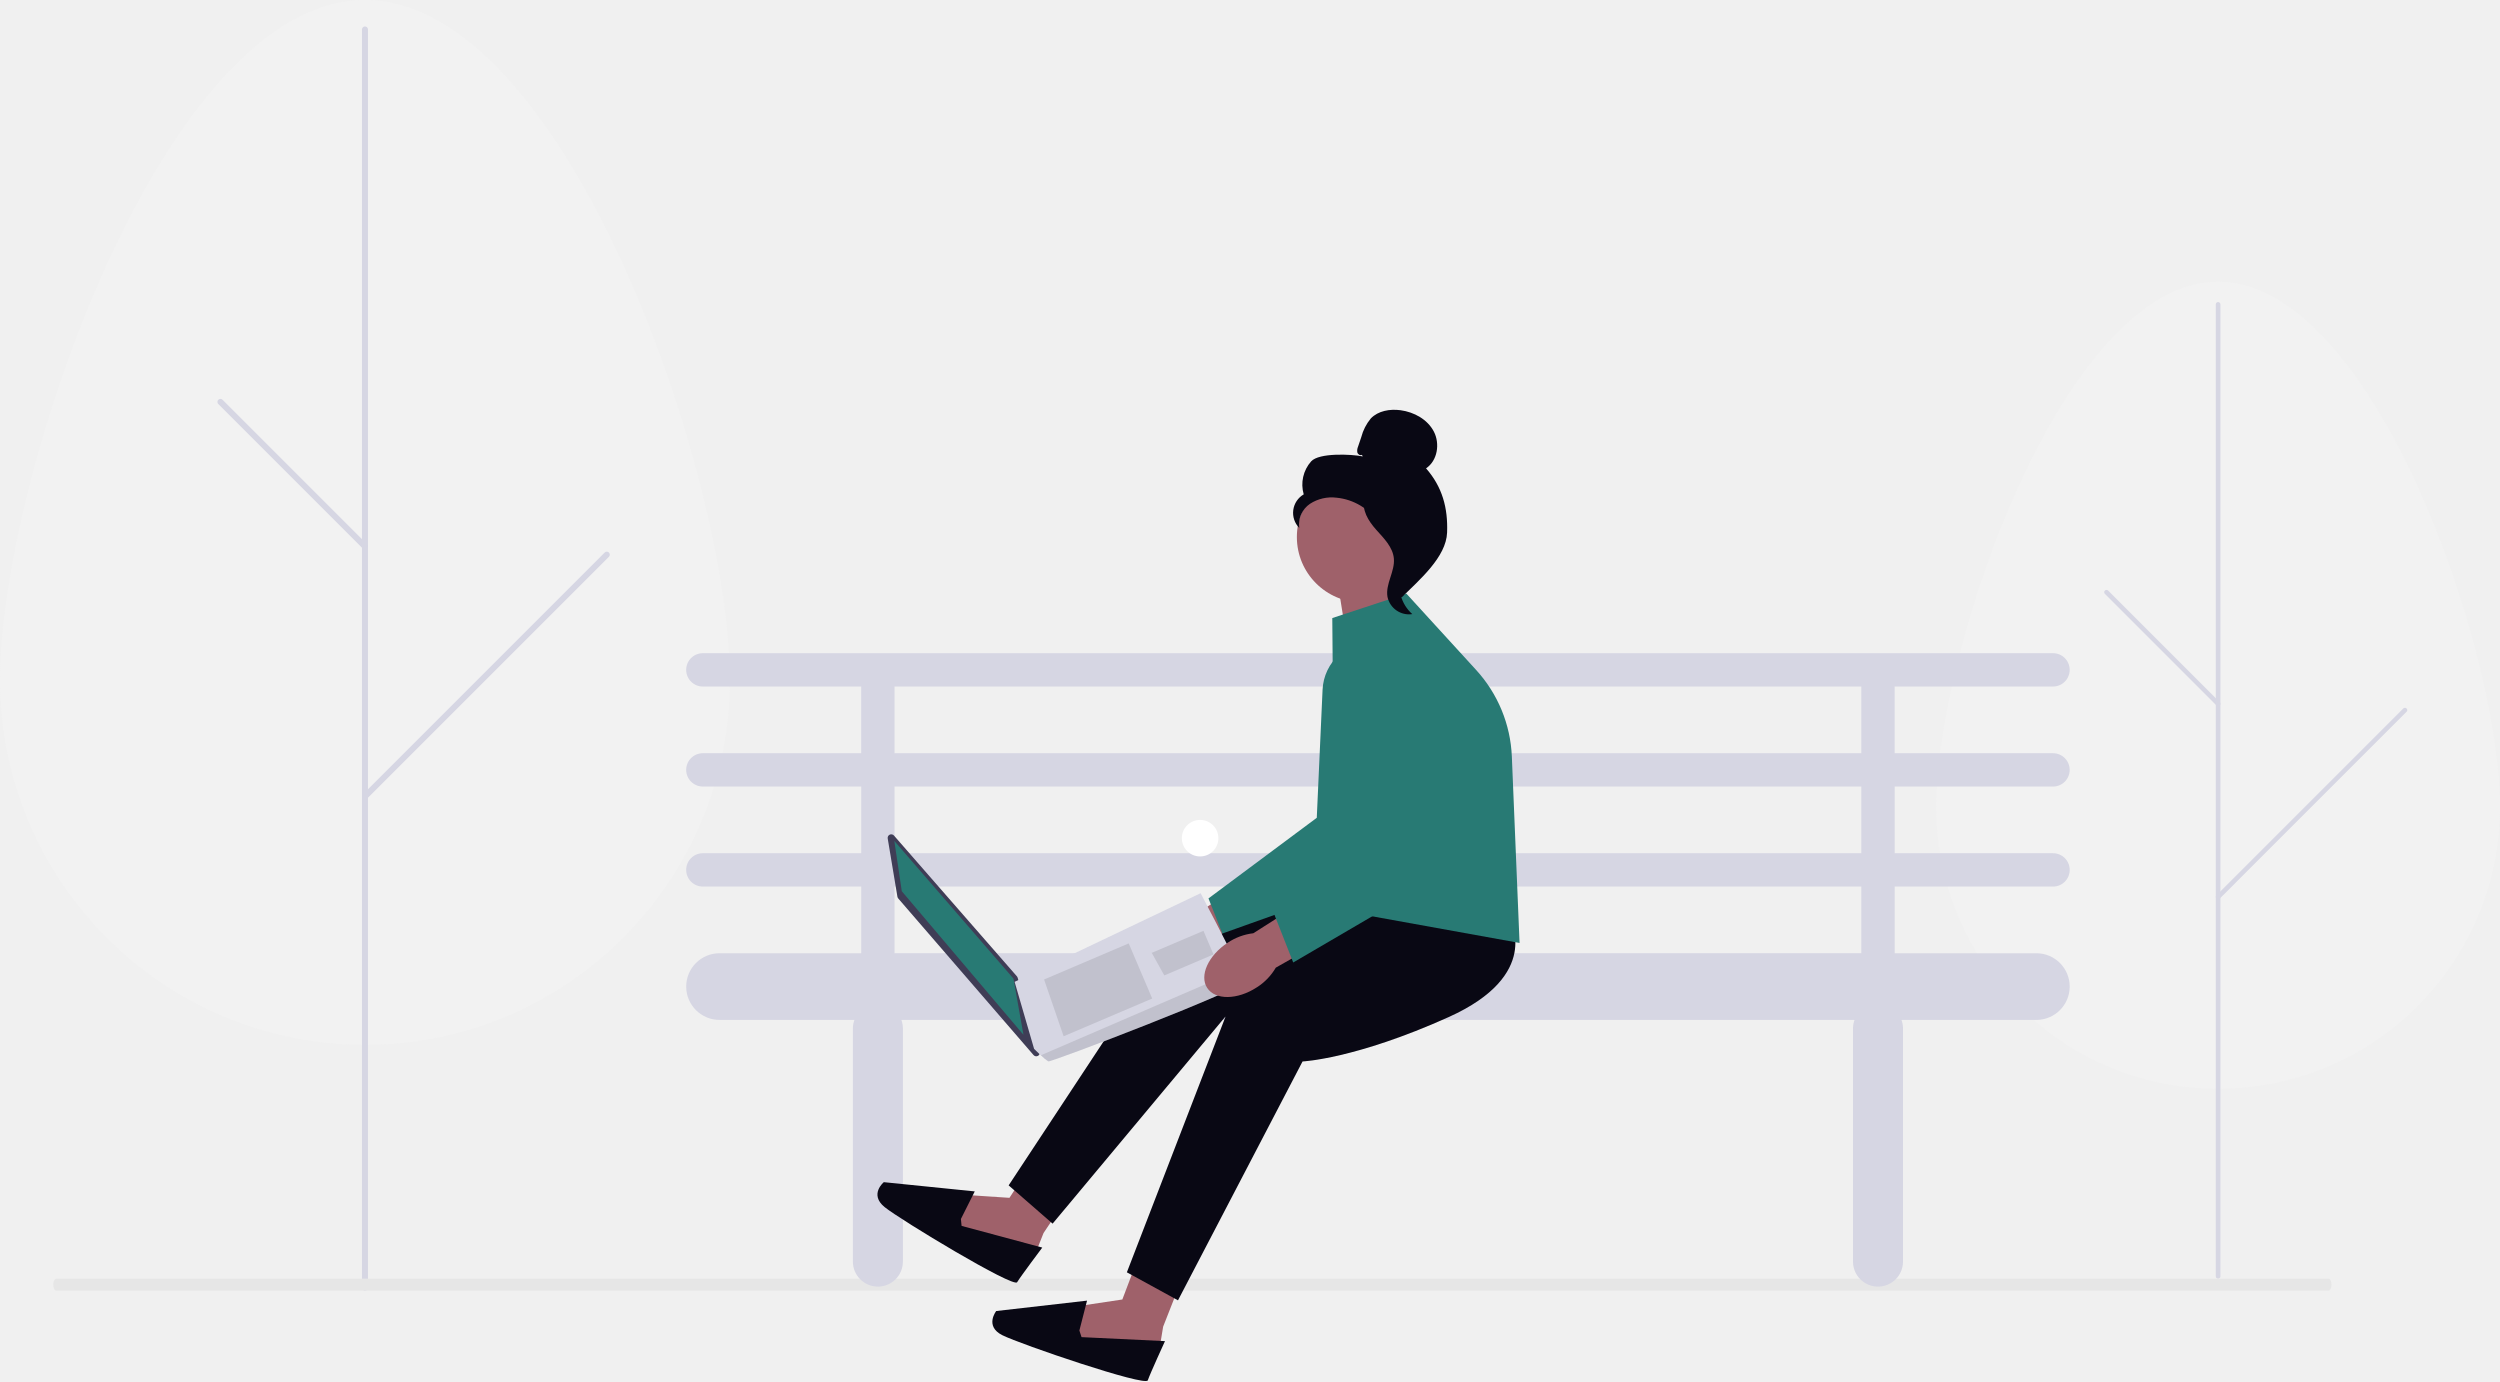
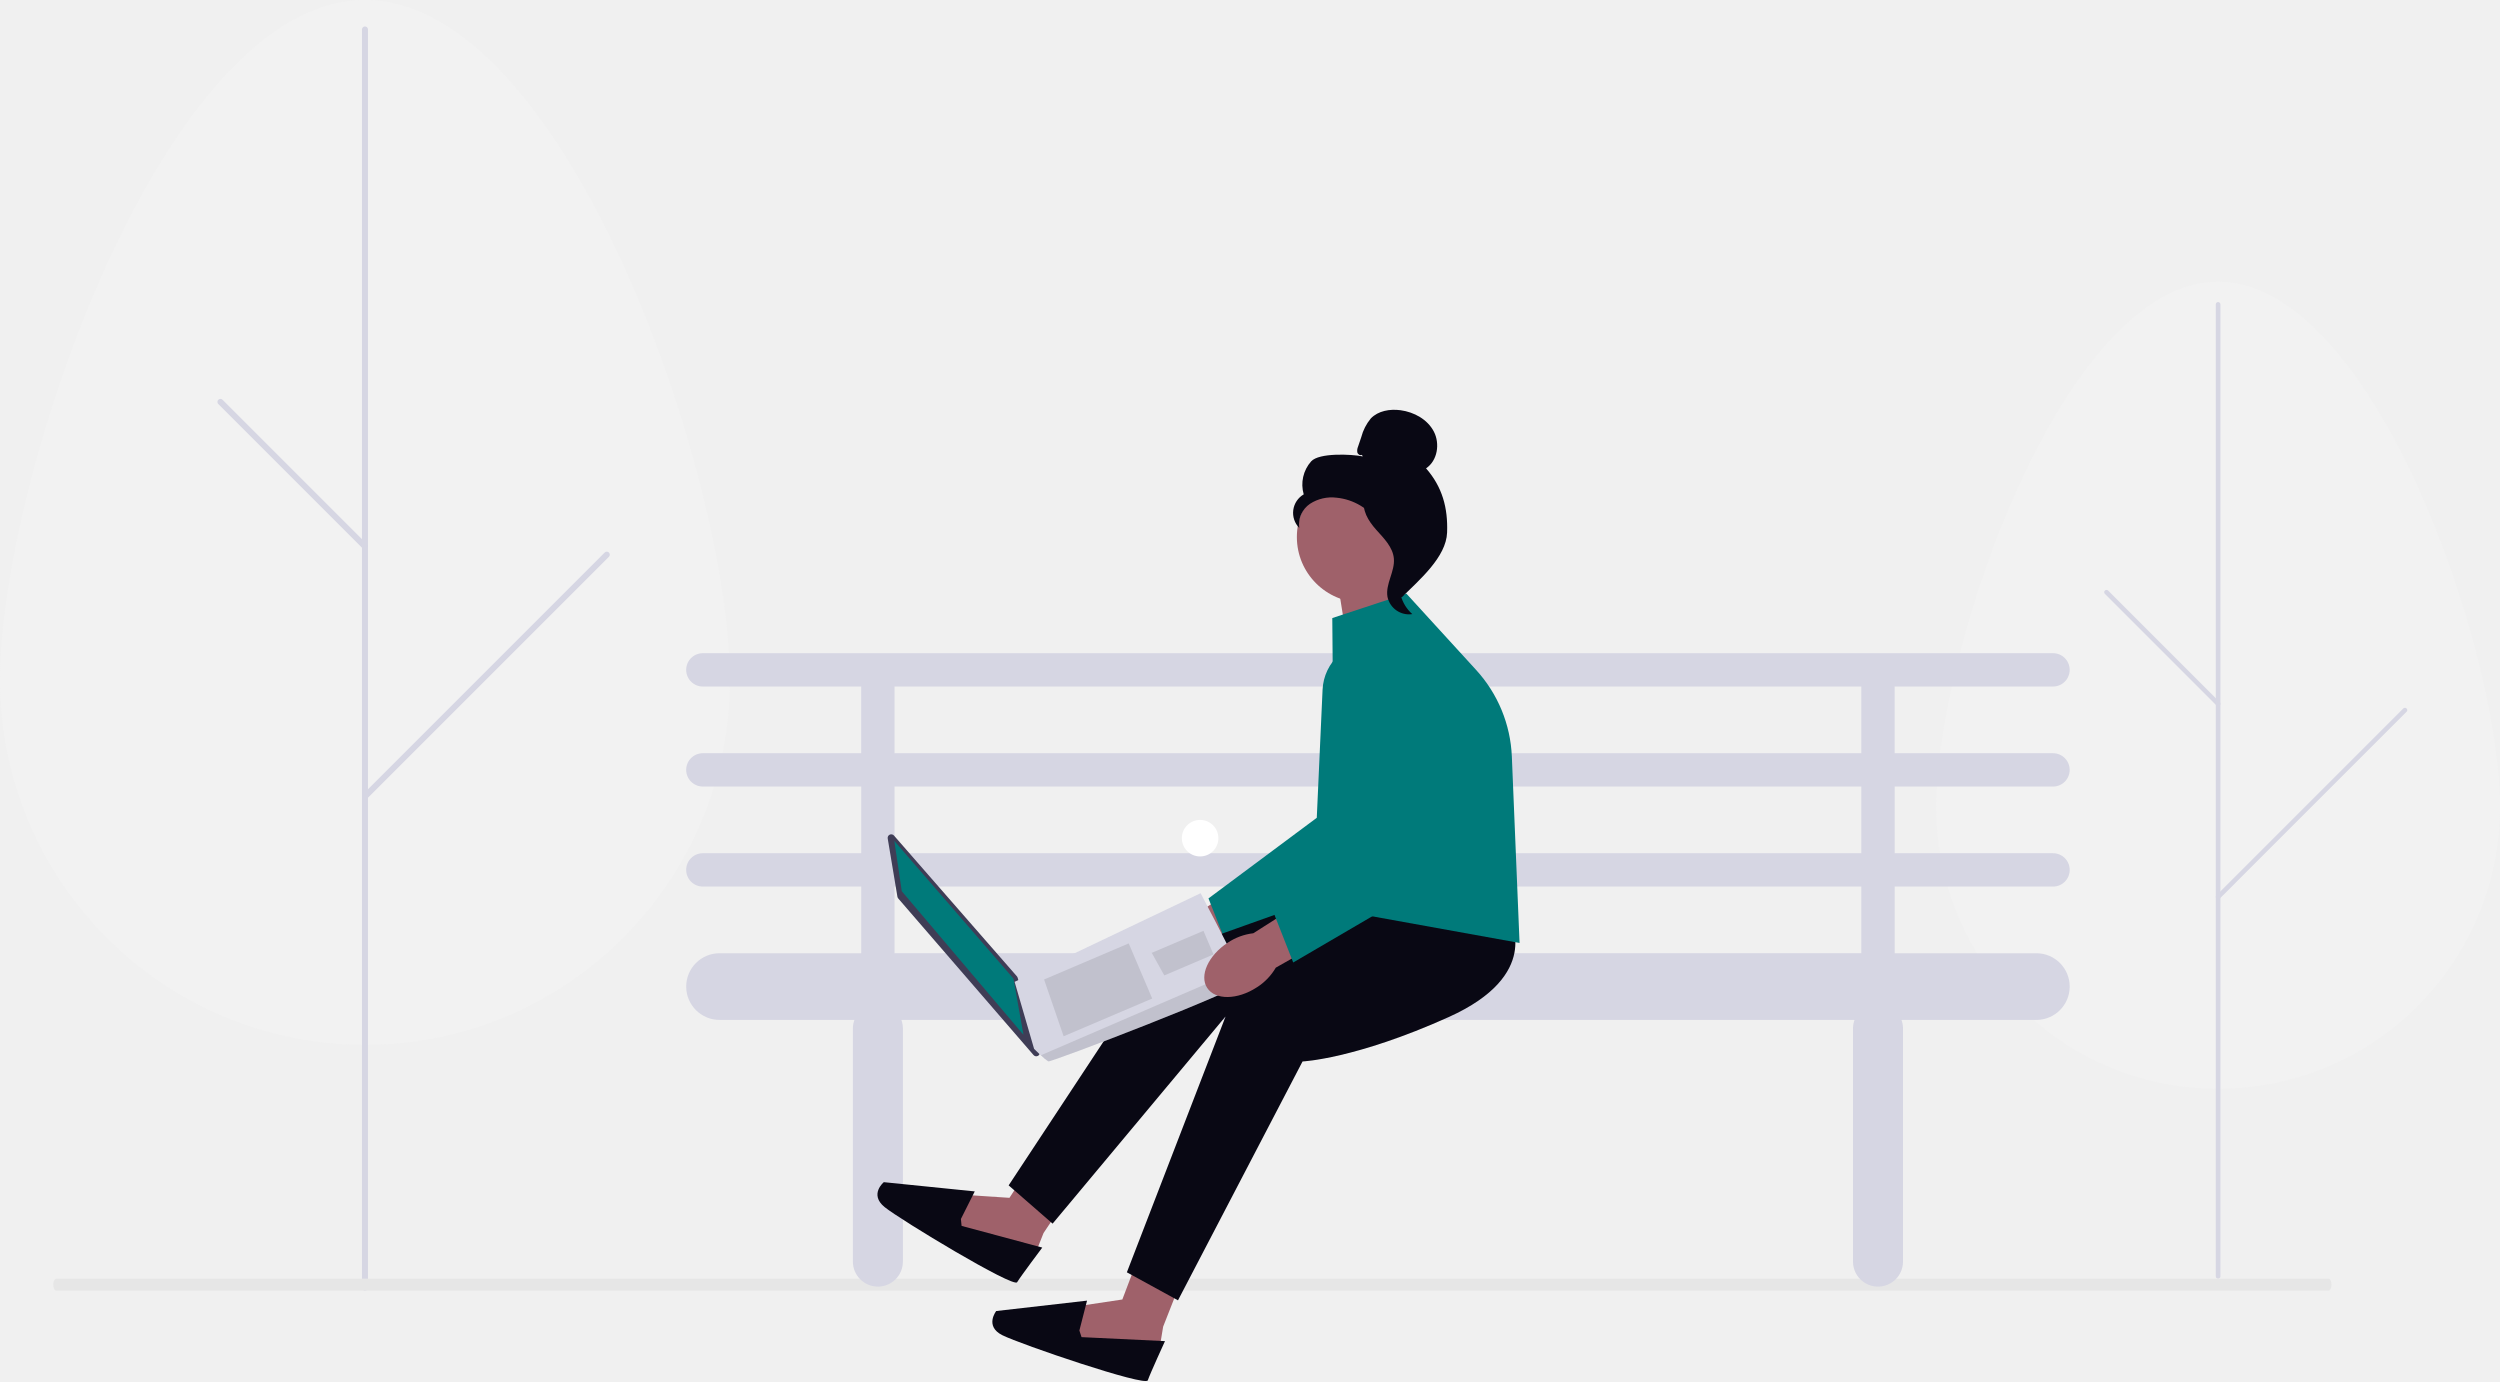
<svg xmlns="http://www.w3.org/2000/svg" width="799.403" height="441.595" viewBox="0 0 799.403 441.595" role="img" artist="Katerina Limpitsouni" source="https://undraw.co/">
  <g transform="translate(-864.885 -546.821)">
    <g transform="translate(1484.002 636.904)">
      <path d="M426.536,420.89a.845.845,0,0,1-.6-.248l-40.791-40.763a.847.847,0,1,1,1.2-1.2l40.791,40.763a.847.847,0,0,1-.6,1.446Z" transform="translate(-294.63 -280.644)" fill="#d6d6e3" />
      <path d="M218.052,303.8c0-49.785,40.358-167.923,90.143-167.923S398.339,254.019,398.339,303.8a90.143,90.143,0,1,1-180.286,0Z" transform="translate(-218.052 -135.882)" fill="#f2f2f2" />
      <path d="M339.407,549.284a.741.741,0,0,1-.741-.741V237.757a.741.741,0,0,1,1.482,0V548.543A.741.741,0,0,1,339.407,549.284Z" transform="translate(-249.265 -230.507)" fill="#d6d6e3" />
      <path d="M326.951,305.988a.739.739,0,0,1-.524-.217l-35.679-35.679a.741.741,0,1,1,1.048-1.048l35.678,35.679a.741.741,0,0,1-.524,1.265Z" transform="translate(-236.809 -170.285)" fill="#d6d6e3" />
      <path d="M339.407,380.915a.741.741,0,0,1-.524-1.265l59.75-59.751a.741.741,0,1,1,1.048,1.048L339.931,380.7a.739.739,0,0,1-.524.217Z" transform="translate(-249.265 -183.442)" fill="#d6d6e3" />
    </g>
    <g transform="translate(864.885 546.821)">
      <path d="M218.052,353.275c0-64.452,52.249-217.394,116.7-217.394s116.7,152.942,116.7,217.394a116.7,116.7,0,1,1-233.4,0Z" transform="translate(-218.052 -135.882)" fill="#f2f2f2" />
      <path d="M339.626,641.281a.96.96,0,0,1-.96-.96V237.975a.96.96,0,0,1,1.919,0V640.321A.96.96,0,0,1,339.626,641.281Z" transform="translate(-222.925 -228.588)" fill="#d6d6e3" />
      <path d="M337.681,316.936a.956.956,0,0,1-.678-.281l-46.19-46.19a.96.96,0,1,1,1.357-1.357l46.19,46.19a.96.96,0,0,1-.679,1.638Z" transform="translate(-220.981 -141.252)" fill="#d6d6e3" />
      <path d="M339.626,398.954a.96.96,0,0,1-.679-1.638L416.3,319.962a.96.96,0,0,1,1.357,1.357L340.3,398.673A.957.957,0,0,1,339.626,398.954Z" transform="translate(-222.925 -143.307)" fill="#d6d6e3" />
    </g>
    <path d="M964.46,660.877H237.926c-.54,0-.978-.858-.978-1.917s.438-1.916.978-1.916H964.46c.54,0,.978.858.978,1.916S965,660.877,964.46,660.877Z" transform="translate(644.968 298.636)" fill="#e6e6e6" />
    <path d="M1144.484,601.583a5.33,5.33,0,0,0,0-10.66h-50.635V569.6h50.635a5.33,5.33,0,0,0,0-10.66H712.758a5.33,5.33,0,1,0,0,10.66h50.634v21.32H712.758a5.33,5.33,0,0,0,0,10.66h50.635V622.9H712.758a5.33,5.33,0,0,0,0,10.66h50.635v21.32h-45.3a10.66,10.66,0,1,0,0,21.32h43.129a7.95,7.95,0,0,0-.489,2.665v74.619a7.995,7.995,0,1,0,15.99,0V678.868a7.941,7.941,0,0,0-.489-2.665h304.786a7.947,7.947,0,0,0-.489,2.665v74.619a7.995,7.995,0,1,0,15.99,0V678.868a7.949,7.949,0,0,0-.489-2.665h43.129a10.66,10.66,0,1,0,0-21.32h-45.3v-21.32h50.635a5.33,5.33,0,0,0,0-10.66h-50.634v-21.32ZM774.052,569.6h309.137v21.32H774.052Zm309.137,85.279H774.052v-21.32h309.137Zm0-31.98H774.052v-21.32h309.137Z" transform="translate(376.872 196.748)" fill="#d6d6e3" />
    <circle cx="5.841" cy="5.841" r="5.841" transform="translate(1242.793 808.997)" fill="#fff" />
    <path d="M603.968,80.8l-2.71-16.942,18.3-7.454,2.711,25.757Z" transform="translate(691.24 668.447)" fill="#9f616a" />
    <path d="M667.546,231.924c-6.19,4.048-13.289,4.136-15.87.2s.354-10.413,6.546-14.46a18.507,18.507,0,0,1,8.2-3.033l26.436-16.821,7.628,12.576-26.872,15.246A18.508,18.508,0,0,1,667.546,231.924Z" transform="translate(578.389 626.008)" fill="#9f616a" />
-     <path d="M646.077,95.367h0a15.99,15.99,0,0,1,14.287,19.471l-11.031,48.692L598.559,193.21l-6.25-15.883,34.628-25.776,1.854-40.97a15.99,15.99,0,0,1,17.287-15.214Z" transform="translate(659.001 656.771)" fill="#287a74" />
+     <path d="M646.077,95.367h0a15.99,15.99,0,0,1,14.287,19.471l-11.031,48.692L598.559,193.21l-6.25-15.883,34.628-25.776,1.854-40.97a15.99,15.99,0,0,1,17.287-15.214Z" transform="translate(659.001 656.771)" fill="#007a7a" />
    <path d="M791.134,340.559l-10.756,16.078-2,5.038-5.9,3.729L750.12,355.024l4.845-10.605,14.518.958,5.966-9.153Z" transform="translate(418.19 584.461)" fill="#9f616a" />
    <path d="M792.763,353.913l.222,2.217,25.8,6.937s-6.888,9.167-8.04,11.074-37.391-19.977-42.383-24.032-.247-7.958-.247-7.958l29.078,2.952-4.427,8.817h0Z" transform="translate(379.379 582.682)" fill="#090814" />
    <path d="M716.219,210.2l2.863,6.772s6.248,19.267-25.776,26.037-48.683,3.906-48.683,3.906l-55.2,66.133-14.055-12.237,43.977-66.675a24.206,24.206,0,0,1,12.066-9.468l66.246-23.655Z" transform="translate(612.044 625.048)" fill="#090814" />
    <path d="M737.718,382.058l-7.075,18.005-.882,5.349-4.965,4.9-24.062-5.374,2.471-11.4,14.389-2.159,3.878-10.214Z" transform="translate(506.17 570.971)" fill="#9f616a" />
    <path d="M737.832,405.831l.69,2.118,26.681,1.278s-4.775,10.424-5.494,12.534-40.79-11.546-46.532-14.439-1.937-7.722-1.937-7.722l29.04-3.322Z" transform="translate(472.197 566.435)" fill="#090814" />
    <path d="M668.2,213.933l4.241,6.006s10.213,17.493-19.633,30.933-46.737,14.2-46.737,14.2l-39.829,76.381-16.345-8.96,31.662-82.061,30.863-28.32,55.78-8.178Z" transform="translate(675.317 621.166)" fill="#090814" />
-     <path d="M547.987,81.055l23.694-7.811L594,97.675a43.712,43.712,0,0,1,11.4,27.678l2.466,59.59-59.1-10.676-.781-93.212Z" transform="translate(742.915 663.395)" fill="#287a74" />
+     <path d="M547.987,81.055l23.694-7.811L594,97.675a43.712,43.712,0,0,1,11.4,27.678l2.466,59.59-59.1-10.676-.781-93.212Z" transform="translate(742.915 663.395)" fill="#007a7a" />
    <circle cx="20.927" cy="20.927" r="20.927" transform="translate(1279.573 697.614)" fill="#9f616a" />
    <path d="M529.845,399.028h-.023a.82.82,0,0,1,.349,0A1.611,1.611,0,0,0,529.845,399.028Z" transform="translate(833.328 565.616)" fill="#fff" />
    <path d="M535.126,357.594c.176.061.256.091.273.1l-.266-.1Z" transform="translate(824.39 578.047)" fill="#fff" />
    <path d="M535.58,337.5l.076-.026c-.317.226-.346.169-.212.088.047-.019.084-.04.128-.06Z" transform="translate(823.962 584.087)" fill="#fff" />
    <path d="M436.972,14.413c-.546.318-1.278-.164-1.458-.774a3.194,3.194,0,0,1,.227-1.858c.342-1.011.676-2.012,1.022-3.023a15.544,15.544,0,0,1,3.055-5.989c2.363-2.461,6.133-3.088,9.509-2.632,4.344.586,8.629,2.939,10.65,6.828s1.158,9.328-2.493,11.755c5.207,5.965,7.015,12.614,6.73,20.517S455.309,54.427,449.687,60c-1.255-.758-2.4-4.327-1.7-5.622s-.3-2.794.555-3.993,1.573.709.709-.48c-.546-.75,1.581-2.469.774-2.917-3.919-2.172-5.223-7.056-7.683-10.8A18.386,18.386,0,0,0,428.9,28.111a12.719,12.719,0,0,0-8.523,1.947,7.986,7.986,0,0,0-3.438,7.716,6.853,6.853,0,0,1,1.426-10.733,11.187,11.187,0,0,1,2.379-10.552c2.534-2.794,12.81-2.314,16.509-1.581l-.285-.489h0l.008-.008Z" transform="translate(863.397 677.857)" fill="#090814" />
    <path d="M428.65,34.63c4.9.529,8.433,4.775,11.423,8.689,1.719,2.257,3.528,4.751,3.479,7.594-.041,2.869-1.964,5.337-2.884,8.05A12.139,12.139,0,0,0,444.2,71.747a7.042,7.042,0,0,1-7.944-5.516c-.709-4.114,2.412-8.091,2.044-12.255-.326-3.667-3.219-6.486-5.671-9.232s-4.766-6.38-3.634-9.884l-.342-.236h0Z" transform="translate(872.291 671.445)" fill="#090814" />
    <g transform="matrix(0.946, -0.326, 0.326, 0.946, 1145.452, 815.06)">
      <path d="M3.148.953.016,19.553a1.145,1.145,0,0,0,.067.616L24.66,81.574a1.145,1.145,0,0,0,2.207-.377l1.041-24.676a1.145,1.145,0,0,0-.084-.479L5.338.713a1.145,1.145,0,0,0-2.19.241Z" transform="translate(0 0)" fill="#3f3d56" />
-       <path d="M2.977,0,0,15.979,21.809,72.014l2.83-18.025Z" transform="translate(1.911 2.381)" fill="#287a74" />
+       <path d="M2.977,0,0,15.979,21.809,72.014l2.83-18.025Z" transform="translate(1.911 2.381)" fill="#007a7a" />
      <path d="M70.55,31.231c-.506,2.095-66.923,4.362-67.613,3.729a14.974,14.974,0,0,1-1.6-2.622C.645,31.018,0,29.7,0,29.7L1.092,7.416,66.518,0s2.9,18.593,3.8,27.135A21.744,21.744,0,0,1,70.55,31.231Z" transform="translate(25.472 50.058)" fill="#d6d6e3" />
      <path d="M.006,2.089,0,21.281,30.694,19.1,29.336,0Z" transform="translate(35.703 57.746)" opacity="0.1" style="isolation:isolate" />
      <path d="M.185,1.261,0,1.238,1.449,9.4,18.5,8.185,17.923,0Z" transform="translate(71.007 61.724)" opacity="0.1" style="isolation:isolate" />
      <path d="M69.07,4.1c-.5,2.095-66.788,4.362-67.475,3.728A14.98,14.98,0,0,1,0,5.2L68.841,0A21.791,21.791,0,0,1,69.07,4.1Z" transform="translate(26.893 77.193)" opacity="0.1" style="isolation:isolate" />
    </g>
    <path d="M637.764,238.5c-6.19,4.048-13.289,4.136-15.87.2s.354-10.413,6.546-14.46a18.506,18.506,0,0,1,8.2-3.033l26.44-16.819,7.628,12.576L643.83,232.208a18.508,18.508,0,0,1-6.067,6.3Z" transform="translate(629.009 624.032)" fill="#9f616a" />
-     <path d="M616.3,101.946h0a15.99,15.99,0,0,1,14.287,19.471L619.55,170.109l-50.772,29.682-6.248-15.883,34.627-25.776,1.854-40.97a15.99,15.99,0,0,1,17.283-15.214h0Z" transform="translate(709.623 654.798)" fill="#287a74" />
+     <path d="M616.3,101.946h0a15.99,15.99,0,0,1,14.287,19.471L619.55,170.109l-50.772,29.682-6.248-15.883,34.627-25.776,1.854-40.97a15.99,15.99,0,0,1,17.283-15.214h0Z" transform="translate(709.623 654.798)" fill="#007a7a" />
  </g>
</svg>
